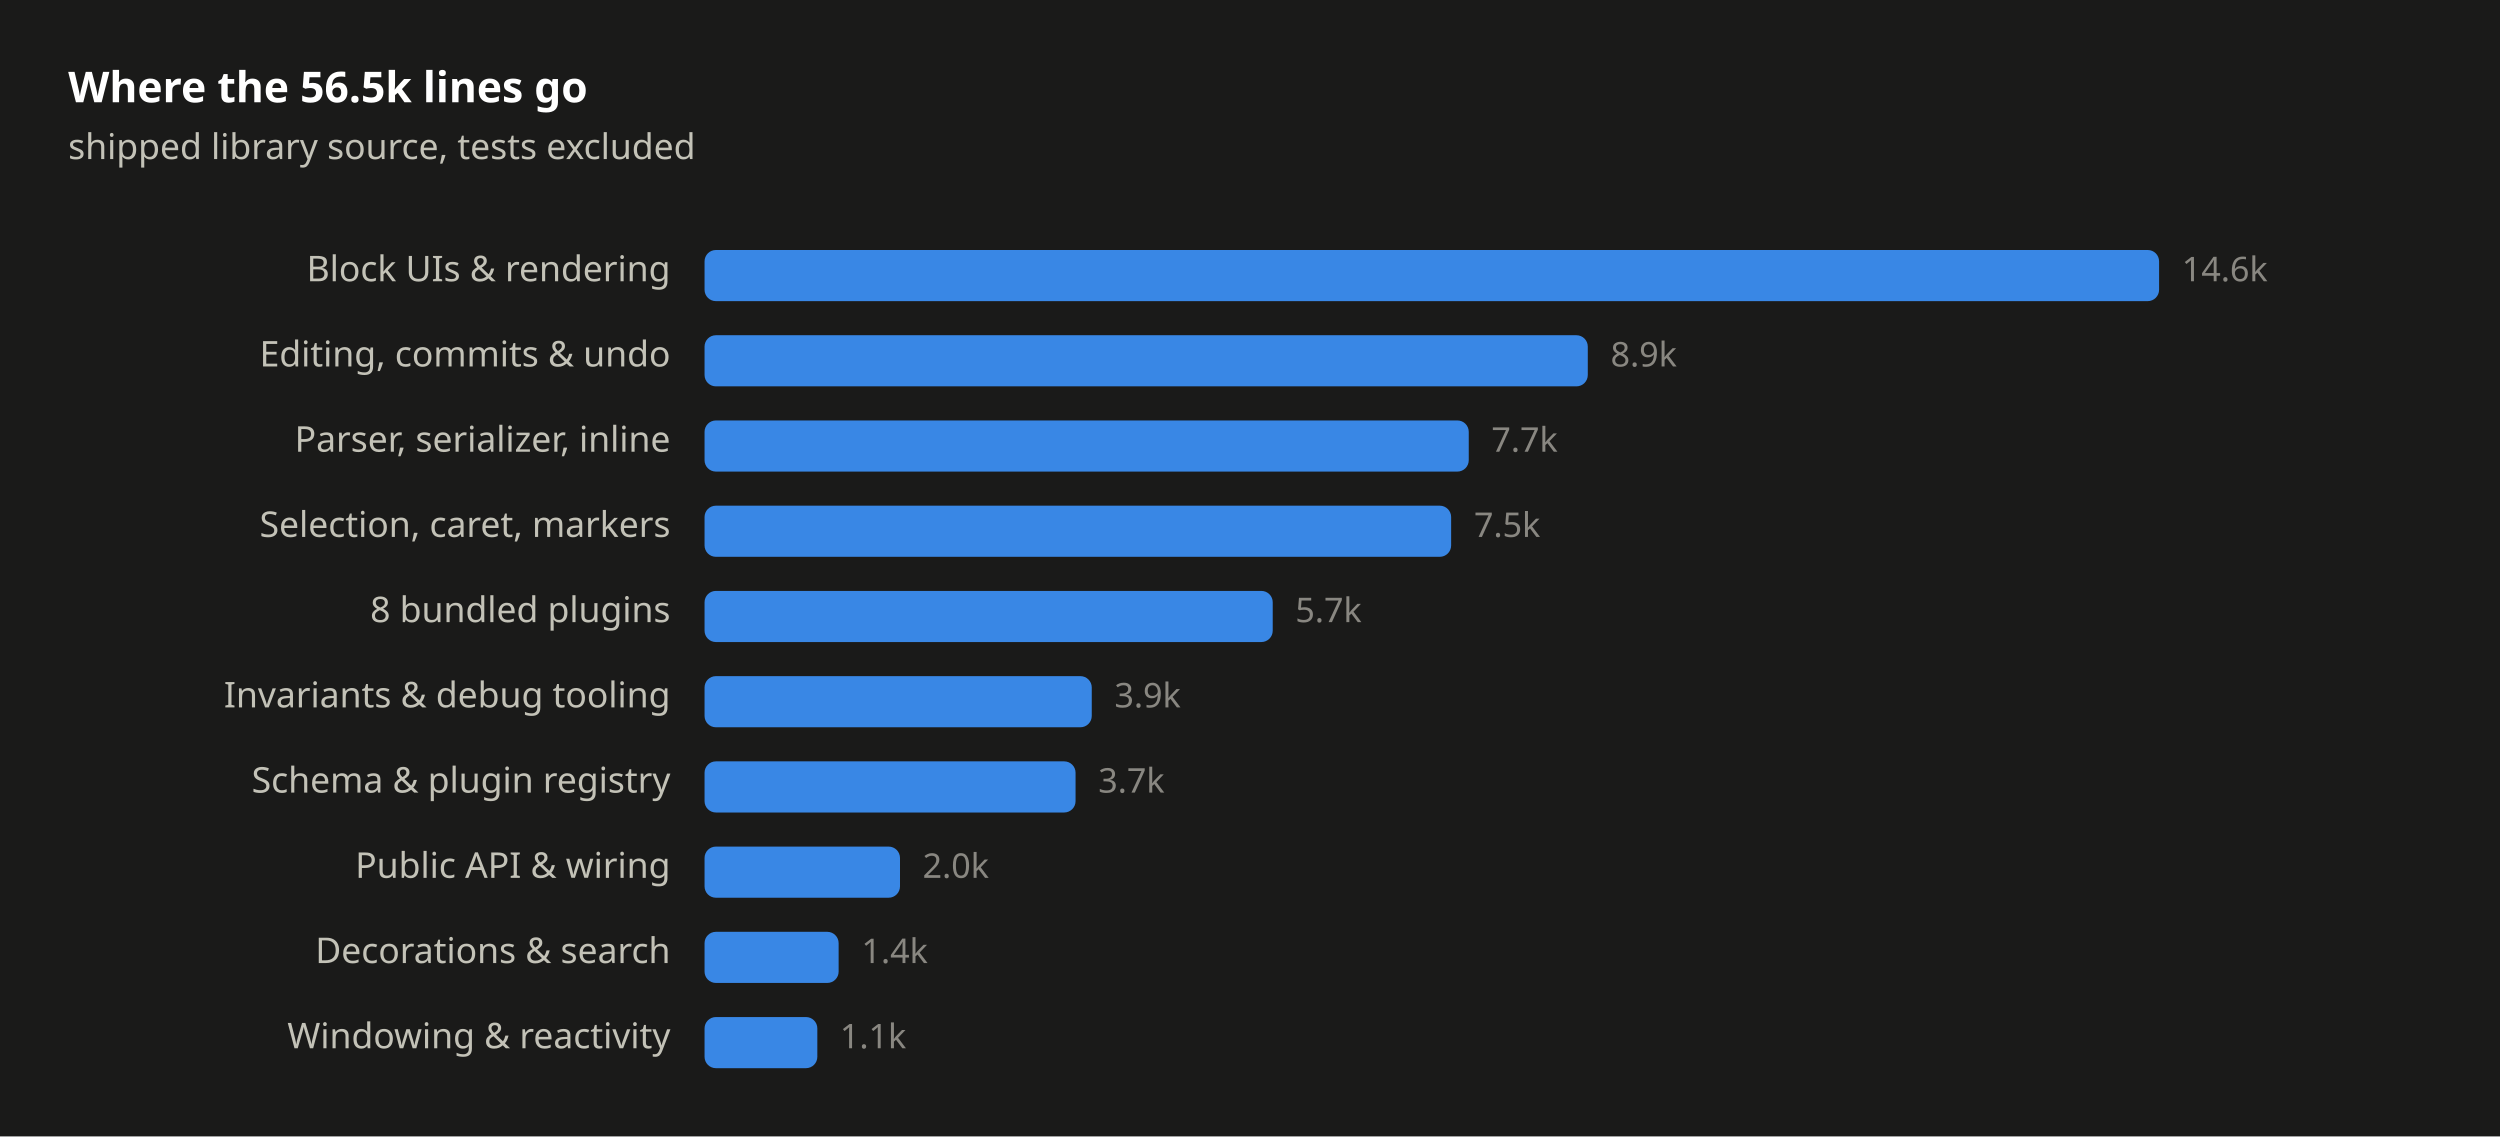
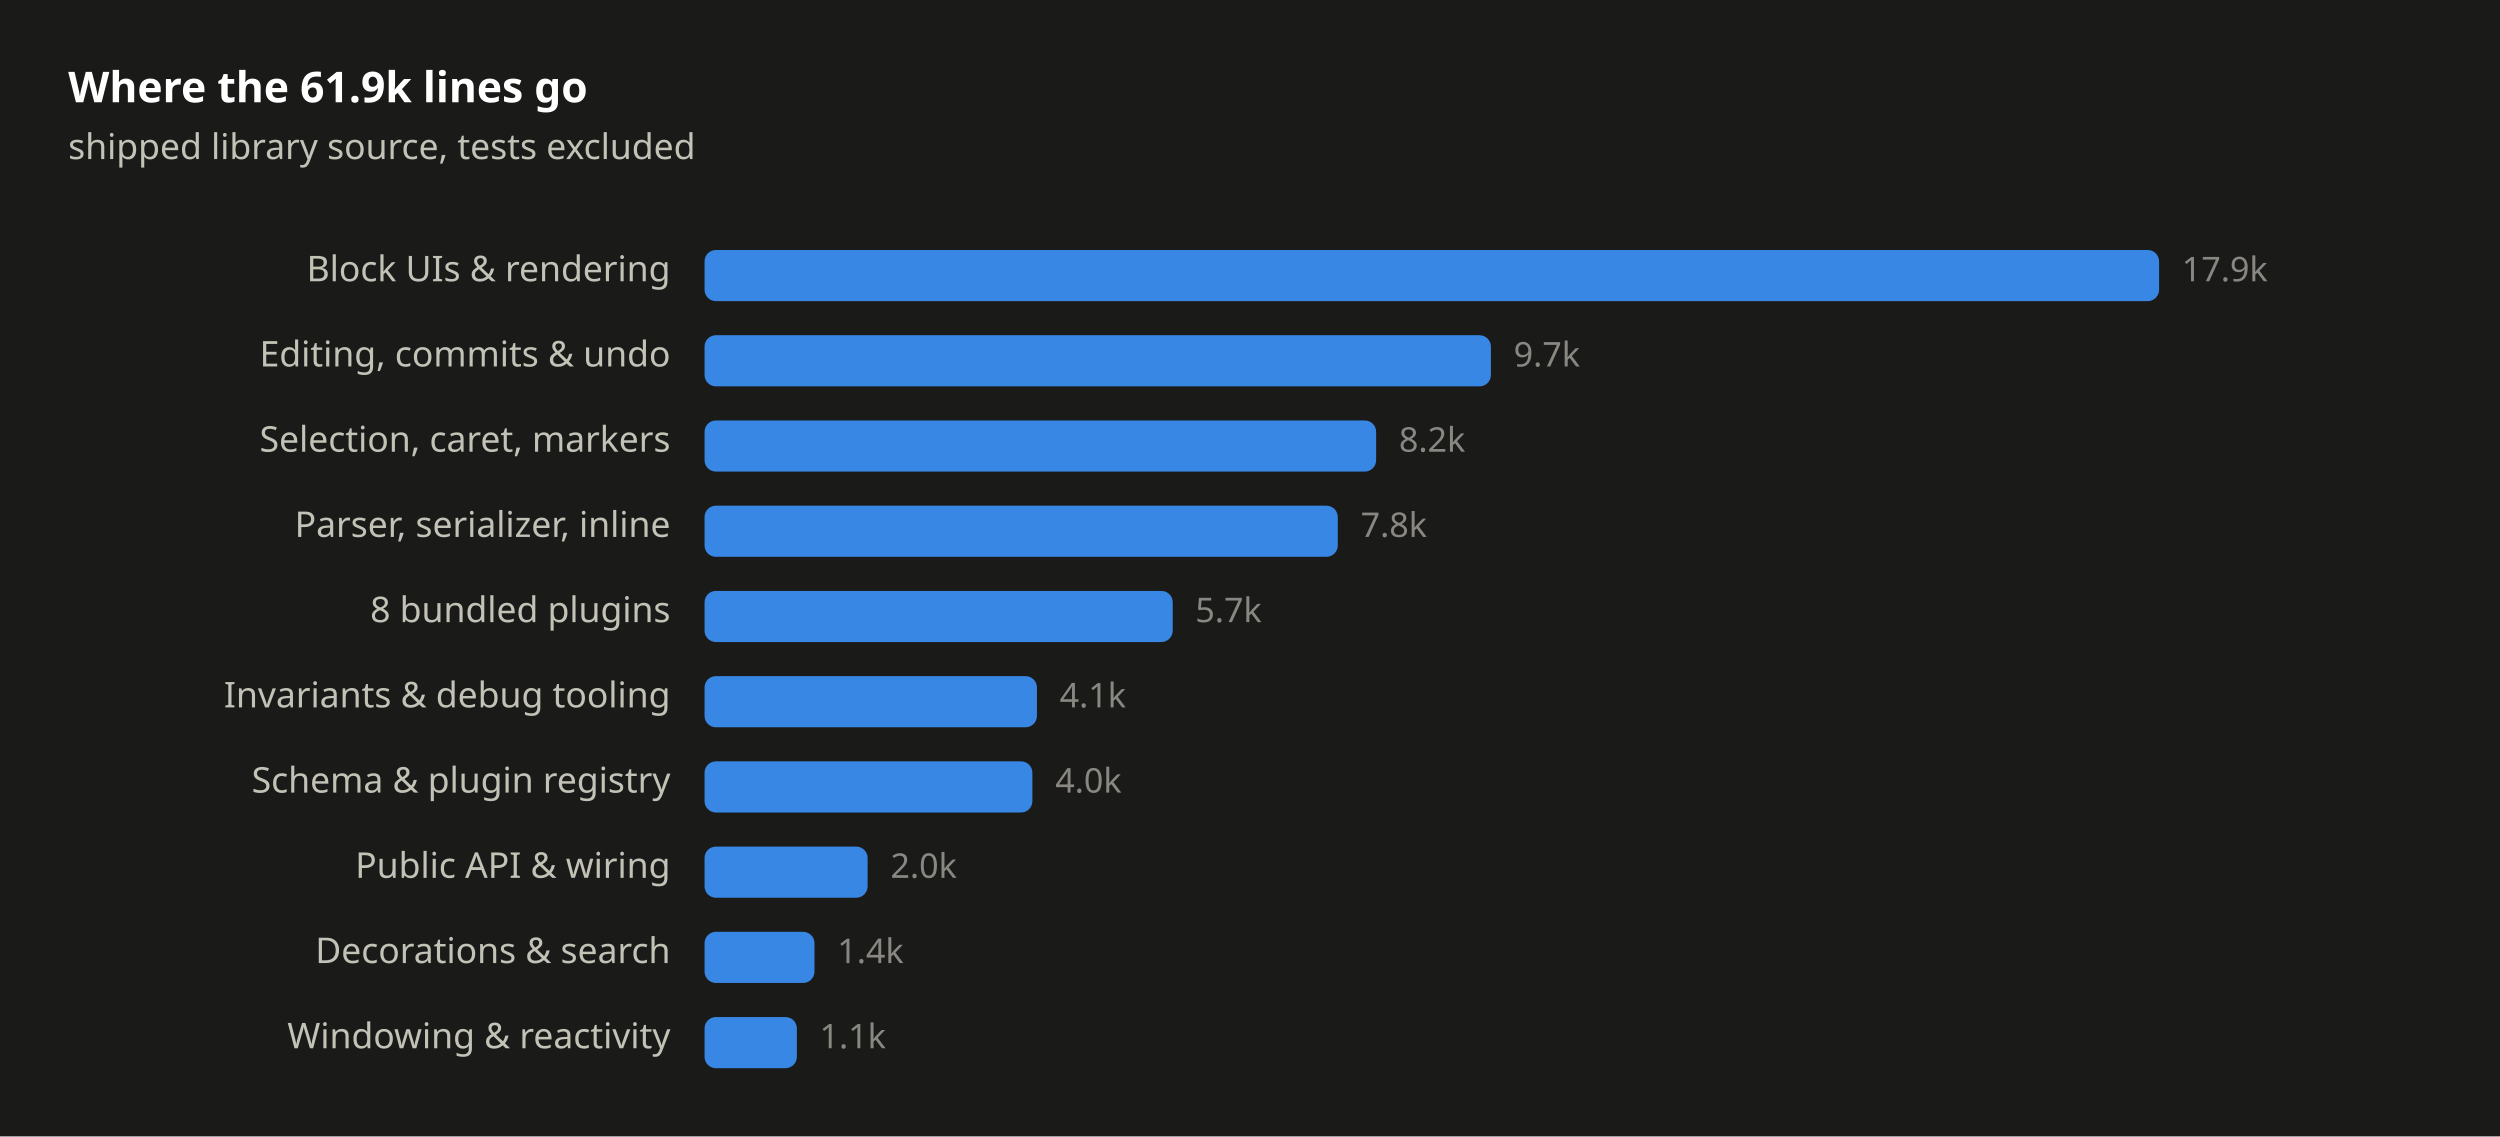
- <svg xmlns="http://www.w3.org/2000/svg" width="880" height="400" viewBox="0 0 880 400" role="img" aria-label="Library source by area: Block UIs &amp; rendering 14.6k, Editing, commits &amp; undo 8.9k, Parser, serializer, inline 7.7k, Selection, caret, markers 7.5k, 8 bundled plugins 5.7k, Invariants &amp; debug tooling 3.9k, Schema &amp; plugin registry 3.7k, Public API &amp; wiring 2.0k, Decorations &amp; search 1.4k, Windowing &amp; reactivity 1.1k. About 56.5k lines total.">
+ <svg xmlns="http://www.w3.org/2000/svg" width="880" height="400" viewBox="0 0 880 400" role="img" aria-label="Library source by area: Block UIs &amp; rendering 17.9k, Editing, commits &amp; undo 9.7k, Selection, caret, markers 8.2k, Parser, serializer, inline 7.8k, 8 bundled plugins 5.7k, Invariants &amp; debug tooling 4.1k, Schema &amp; plugin registry 4.0k, Public API &amp; wiring 2.0k, Decorations &amp; search 1.4k, Windowing &amp; reactivity 1.1k. About 61.9k lines total.">
  <rect width="880" height="400" fill="#1a1a19" />
-   <text x="24" y="36" font-family="system-ui, sans-serif" font-size="15" font-weight="600" fill="#ffffff" text-anchor="start">Where the 56.5k lines go</text>
+   <text x="24" y="36" font-family="system-ui, sans-serif" font-size="15" font-weight="600" fill="#ffffff" text-anchor="start">Where the 61.9k lines go</text>
  <text x="24" y="56" font-family="system-ui, sans-serif" font-size="12.5" font-weight="400" fill="#c3c2b7" text-anchor="start">shipped library source, tests excluded</text>
  <text x="236" y="99" font-family="system-ui, sans-serif" font-size="12.5" font-weight="400" fill="#c3c2b7" text-anchor="end">Block UIs &amp; rendering</text>
  <rect x="248" y="88" width="512.0" height="18" rx="4" fill="#3987e5" />
-   <text x="768" y="99" font-family="system-ui, sans-serif" font-size="12" font-weight="400" fill="#898781" text-anchor="start" style="font-variant-numeric:tabular-nums">14.6k</text>
+   <text x="768" y="99" font-family="system-ui, sans-serif" font-size="12" font-weight="400" fill="#898781" text-anchor="start" style="font-variant-numeric:tabular-nums">17.9k</text>
  <text x="236" y="129" font-family="system-ui, sans-serif" font-size="12.5" font-weight="400" fill="#c3c2b7" text-anchor="end">Editing, commits &amp; undo</text>
-   <rect x="248" y="118" width="310.9" height="18" rx="4" fill="#3987e5" />
-   <text x="566.921" y="129" font-family="system-ui, sans-serif" font-size="12" font-weight="400" fill="#898781" text-anchor="start" style="font-variant-numeric:tabular-nums">8.9k</text>
-   <text x="236" y="159" font-family="system-ui, sans-serif" font-size="12.5" font-weight="400" fill="#c3c2b7" text-anchor="end">Parser, serializer, inline</text>
-   <rect x="248" y="148" width="269.0" height="18" rx="4" fill="#3987e5" />
-   <text x="524.956" y="159" font-family="system-ui, sans-serif" font-size="12" font-weight="400" fill="#898781" text-anchor="start" style="font-variant-numeric:tabular-nums">7.7k</text>
-   <text x="236" y="189" font-family="system-ui, sans-serif" font-size="12.5" font-weight="400" fill="#c3c2b7" text-anchor="end">Selection, caret, markers</text>
-   <rect x="248" y="178" width="262.8" height="18" rx="4" fill="#3987e5" />
-   <text x="518.837" y="189" font-family="system-ui, sans-serif" font-size="12" font-weight="400" fill="#898781" text-anchor="start" style="font-variant-numeric:tabular-nums">7.5k</text>
+   <rect x="248" y="118" width="276.8" height="18" rx="4" fill="#3987e5" />
+   <text x="532.813" y="129" font-family="system-ui, sans-serif" font-size="12" font-weight="400" fill="#898781" text-anchor="start" style="font-variant-numeric:tabular-nums">9.7k</text>
+   <text x="236" y="159" font-family="system-ui, sans-serif" font-size="12.5" font-weight="400" fill="#c3c2b7" text-anchor="end">Selection, caret, markers</text>
+   <rect x="248" y="148" width="236.4" height="18" rx="4" fill="#3987e5" />
+   <text x="492.42" y="159" font-family="system-ui, sans-serif" font-size="12" font-weight="400" fill="#898781" text-anchor="start" style="font-variant-numeric:tabular-nums">8.2k</text>
+   <text x="236" y="189" font-family="system-ui, sans-serif" font-size="12.5" font-weight="400" fill="#c3c2b7" text-anchor="end">Parser, serializer, inline</text>
+   <rect x="248" y="178" width="222.9" height="18" rx="4" fill="#3987e5" />
+   <text x="478.946" y="189" font-family="system-ui, sans-serif" font-size="12" font-weight="400" fill="#898781" text-anchor="start" style="font-variant-numeric:tabular-nums">7.8k</text>
  <text x="236" y="219" font-family="system-ui, sans-serif" font-size="12.5" font-weight="400" fill="#c3c2b7" text-anchor="end">8 bundled plugins</text>
-   <rect x="248" y="208" width="200.0" height="18" rx="4" fill="#3987e5" />
-   <text x="455.96" y="219" font-family="system-ui, sans-serif" font-size="12" font-weight="400" fill="#898781" text-anchor="start" style="font-variant-numeric:tabular-nums">5.7k</text>
+   <rect x="248" y="208" width="164.8" height="18" rx="4" fill="#3987e5" />
+   <text x="420.752" y="219" font-family="system-ui, sans-serif" font-size="12" font-weight="400" fill="#898781" text-anchor="start" style="font-variant-numeric:tabular-nums">5.7k</text>
  <text x="236" y="249" font-family="system-ui, sans-serif" font-size="12.5" font-weight="400" fill="#c3c2b7" text-anchor="end">Invariants &amp; debug tooling</text>
-   <rect x="248" y="238" width="136.3" height="18" rx="4" fill="#3987e5" />
-   <text x="392.279" y="249" font-family="system-ui, sans-serif" font-size="12" font-weight="400" fill="#898781" text-anchor="start" style="font-variant-numeric:tabular-nums">3.9k</text>
+   <rect x="248" y="238" width="117.0" height="18" rx="4" fill="#3987e5" />
+   <text x="372.992" y="249" font-family="system-ui, sans-serif" font-size="12" font-weight="400" fill="#898781" text-anchor="start" style="font-variant-numeric:tabular-nums">4.1k</text>
  <text x="236" y="279" font-family="system-ui, sans-serif" font-size="12.5" font-weight="400" fill="#c3c2b7" text-anchor="end">Schema &amp; plugin registry</text>
-   <rect x="248" y="268" width="130.6" height="18" rx="4" fill="#3987e5" />
-   <text x="386.579" y="279" font-family="system-ui, sans-serif" font-size="12" font-weight="400" fill="#898781" text-anchor="start" style="font-variant-numeric:tabular-nums">3.7k</text>
+   <rect x="248" y="268" width="115.4" height="18" rx="4" fill="#3987e5" />
+   <text x="371.444" y="279" font-family="system-ui, sans-serif" font-size="12" font-weight="400" fill="#898781" text-anchor="start" style="font-variant-numeric:tabular-nums">4.0k</text>
  <text x="236" y="309" font-family="system-ui, sans-serif" font-size="12.5" font-weight="400" fill="#c3c2b7" text-anchor="end">Public API &amp; wiring</text>
-   <rect x="248" y="298" width="68.8" height="18" rx="4" fill="#3987e5" />
-   <text x="324.752" y="309" font-family="system-ui, sans-serif" font-size="12" font-weight="400" fill="#898781" text-anchor="start" style="font-variant-numeric:tabular-nums">2.0k</text>
+   <rect x="248" y="298" width="57.4" height="18" rx="4" fill="#3987e5" />
+   <text x="313.449" y="309" font-family="system-ui, sans-serif" font-size="12" font-weight="400" fill="#898781" text-anchor="start" style="font-variant-numeric:tabular-nums">2.0k</text>
  <text x="236" y="339" font-family="system-ui, sans-serif" font-size="12.5" font-weight="400" fill="#c3c2b7" text-anchor="end">Decorations &amp; search</text>
-   <rect x="248" y="328" width="47.2" height="18" rx="4" fill="#3987e5" />
-   <text x="303.245" y="339" font-family="system-ui, sans-serif" font-size="12" font-weight="400" fill="#898781" text-anchor="start" style="font-variant-numeric:tabular-nums">1.4k</text>
+   <rect x="248" y="328" width="38.7" height="18" rx="4" fill="#3987e5" />
+   <text x="294.73" y="339" font-family="system-ui, sans-serif" font-size="12" font-weight="400" fill="#898781" text-anchor="start" style="font-variant-numeric:tabular-nums">1.4k</text>
  <text x="236" y="369" font-family="system-ui, sans-serif" font-size="12.5" font-weight="400" fill="#c3c2b7" text-anchor="end">Windowing &amp; reactivity</text>
-   <rect x="248" y="358" width="39.7" height="18" rx="4" fill="#3987e5" />
-   <text x="295.656" y="369" font-family="system-ui, sans-serif" font-size="12" font-weight="400" fill="#898781" text-anchor="start" style="font-variant-numeric:tabular-nums">1.1k</text>
+   <rect x="248" y="358" width="32.5" height="18" rx="4" fill="#3987e5" />
+   <text x="288.48" y="369" font-family="system-ui, sans-serif" font-size="12" font-weight="400" fill="#898781" text-anchor="start" style="font-variant-numeric:tabular-nums">1.1k</text>
</svg>
